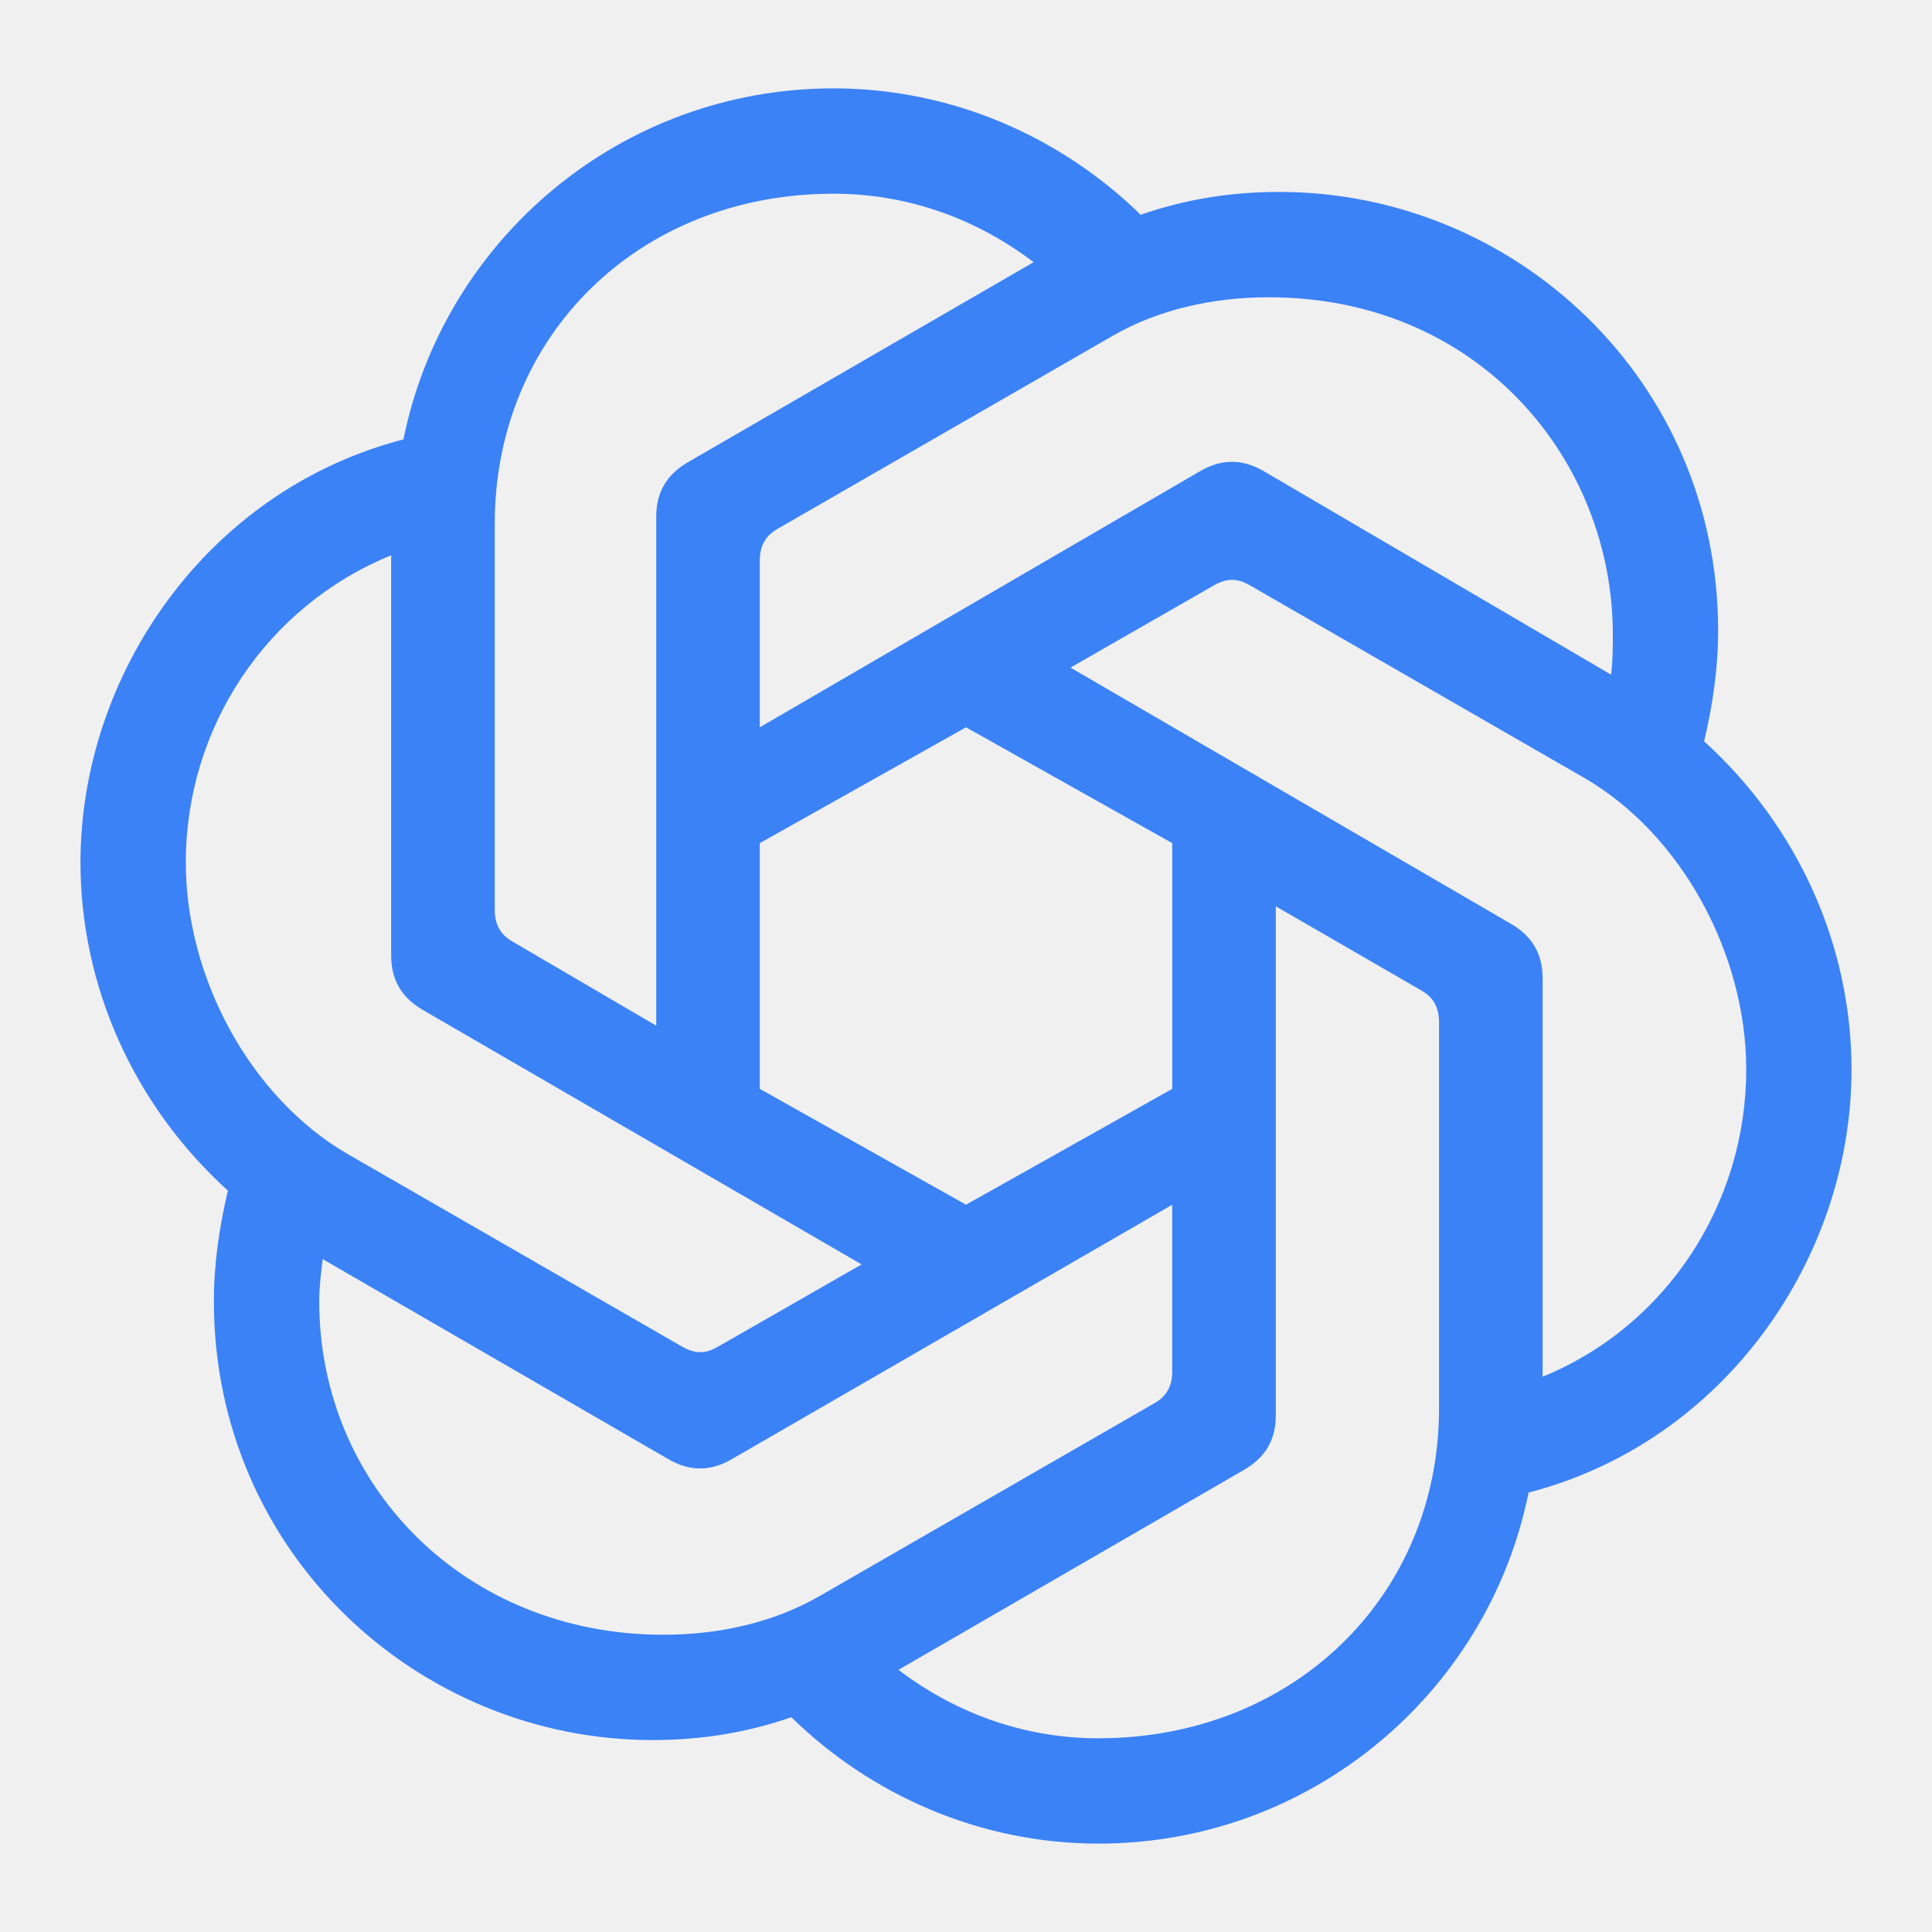
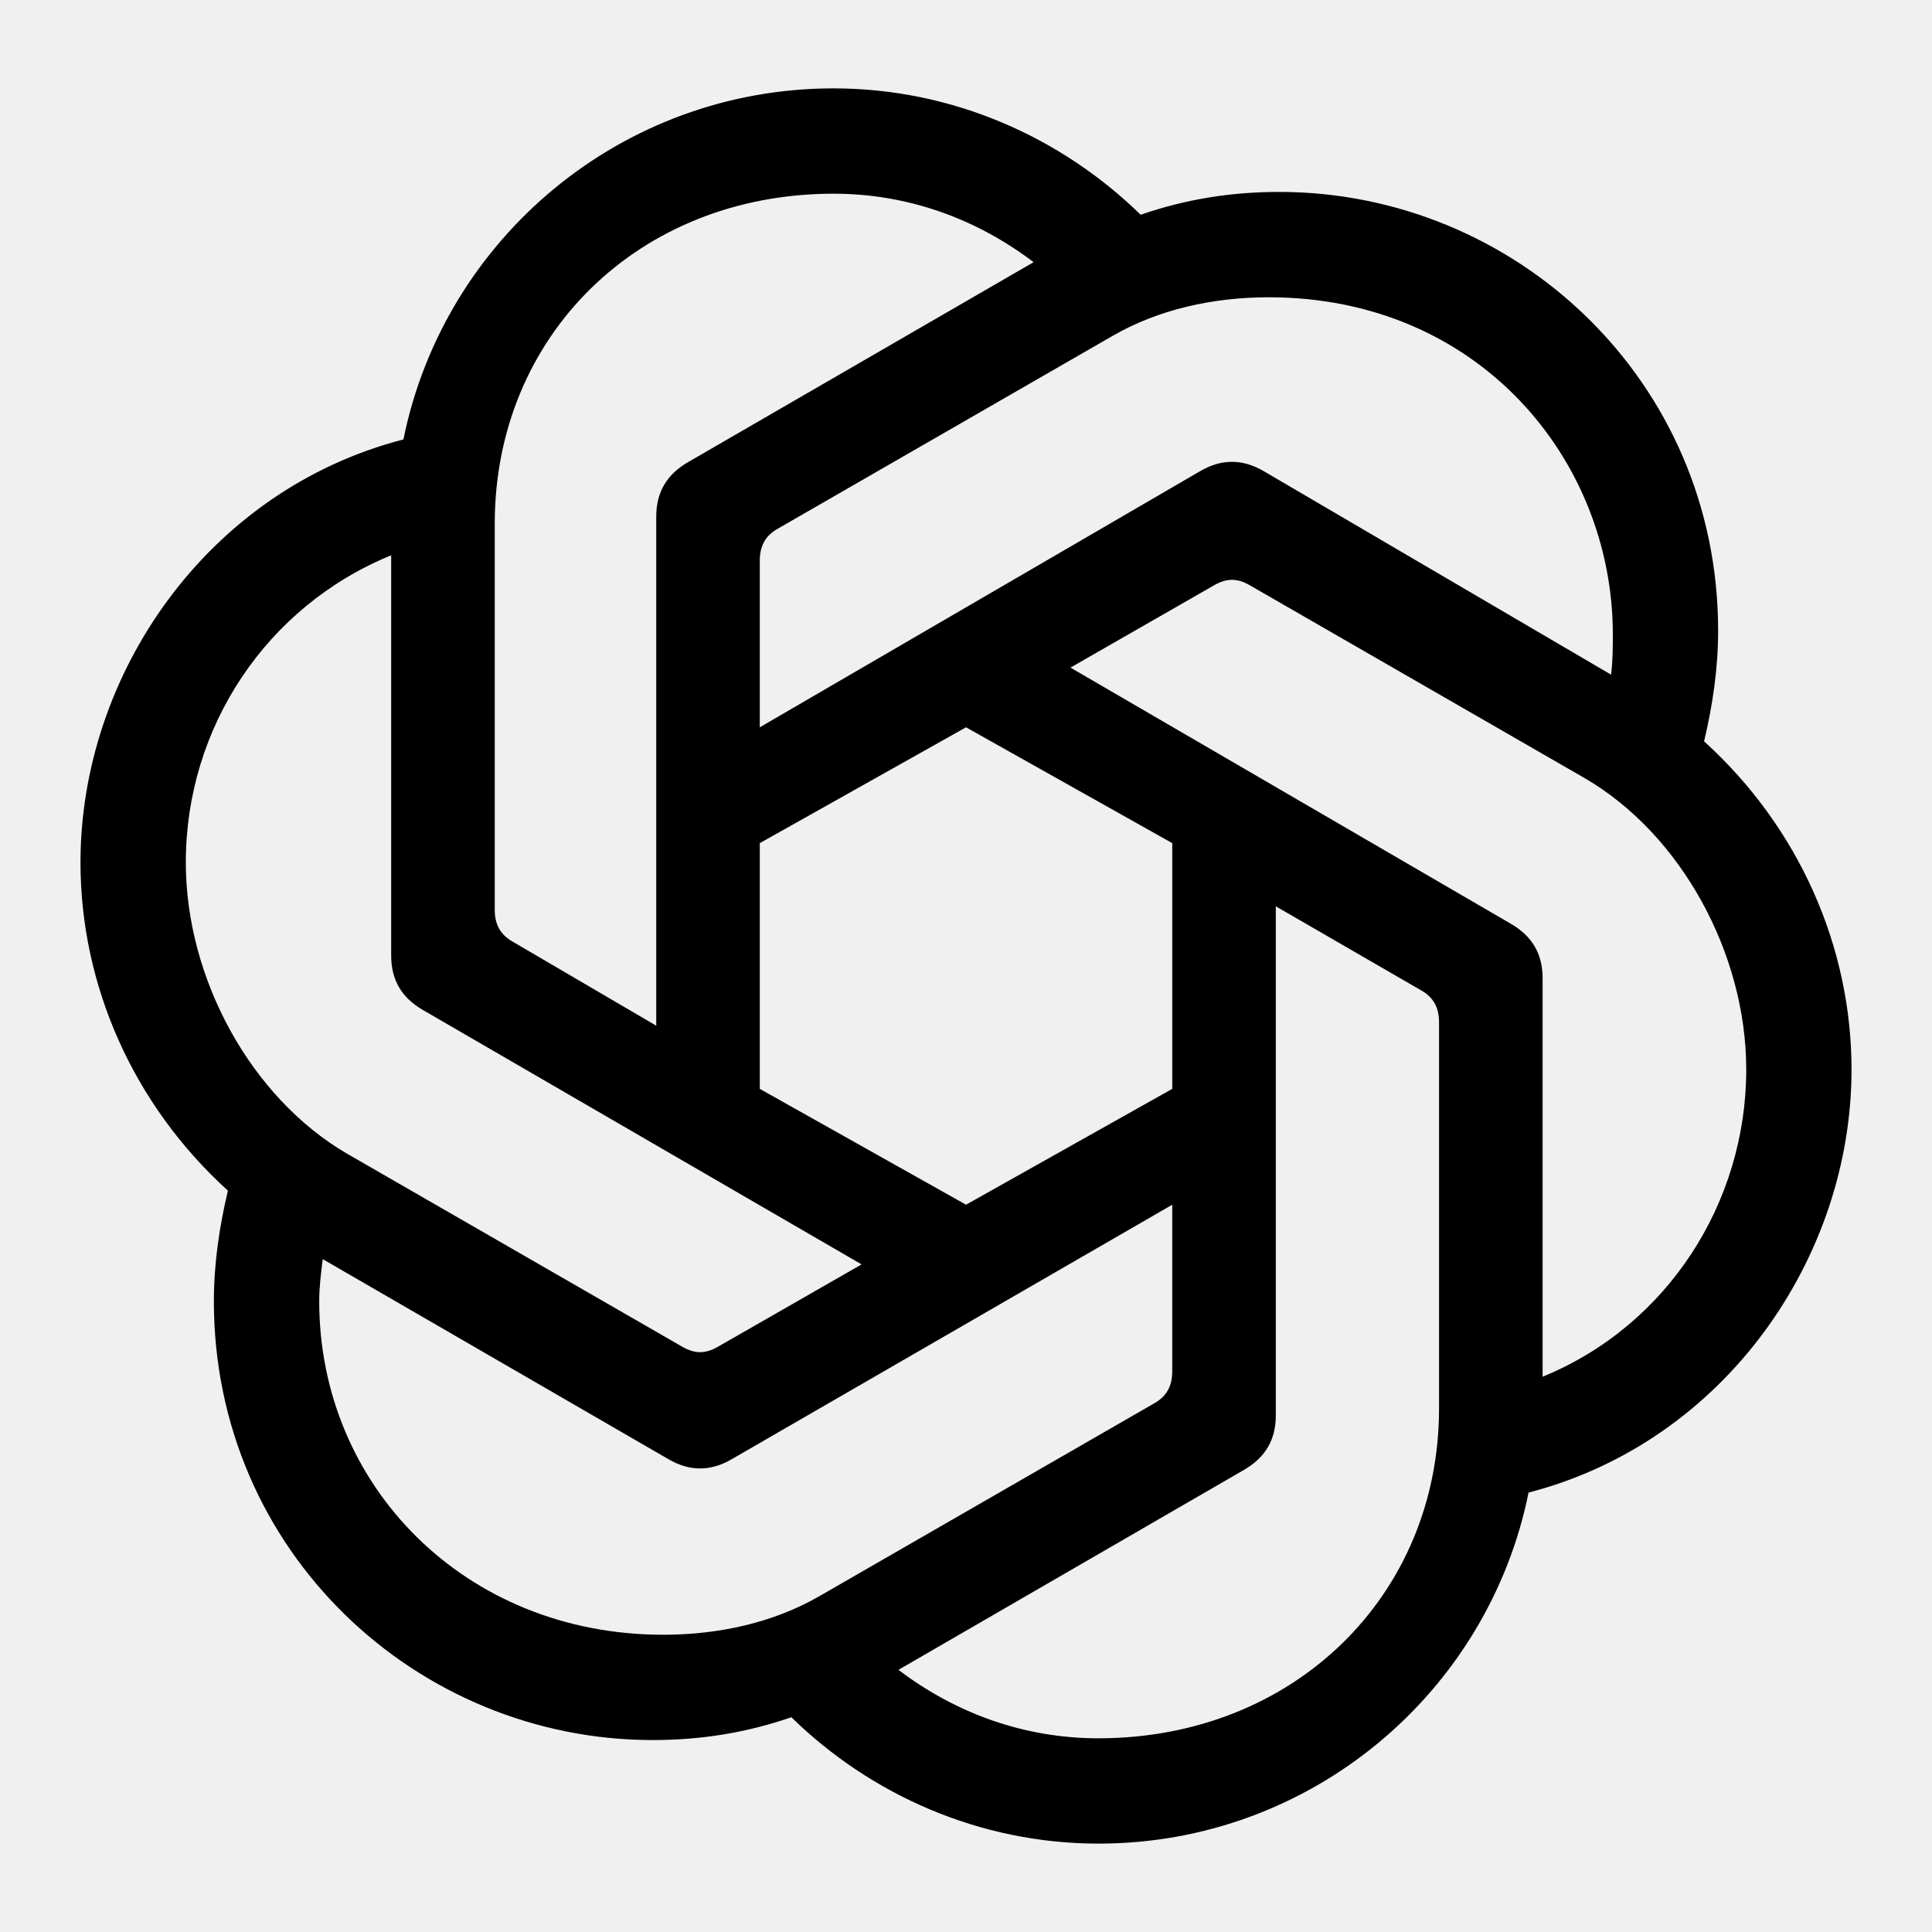
<svg xmlns="http://www.w3.org/2000/svg" width="24" height="24" fill="none" version="1.1" viewBox="0 0 24 24">
-   <path transform="matrix(.045442 0 0 .045442 -4.3874 -4.3529)" d="m304.25 294.61v-45.583c0-3.839 1.441-6.719 4.798-8.636l91.648-52.78c12.475-7.197 27.35-10.554 42.702-10.554 57.577 0 94.046 44.624 94.046 92.124 0 3.358 0 7.197-0.481 11.036l-95.005-55.66c-5.757-3.357-11.517-3.357-17.274 0zm214 177.53v-108.92c0-6.719-2.881-11.517-8.637-14.875l-120.43-70.053 39.345-22.553c3.358-1.917 6.238-1.917 9.596 0l91.647 52.78c26.392 15.356 44.143 47.982 44.143 79.648 0 36.465-21.59 70.054-55.66 83.97zm-242.31-95.963-39.345-23.03c-3.357-1.917-4.798-4.798-4.798-8.637v-105.56c0-51.339 39.345-90.207 92.606-90.207 20.155 0 38.864 6.719 54.702 18.714l-94.524 54.701c-5.756 3.357-8.636 8.155-8.636 14.875v139.15zm84.689 48.94-56.38-31.667v-67.172l56.38-31.667 56.376 31.667v67.172zm36.226 145.87c-20.154 0-38.863-6.719-54.701-18.713l94.523-54.702c5.757-3.357 8.637-8.155 8.637-14.875v-139.15l39.827 23.03c3.357 1.917 4.798 4.797 4.798 8.637v105.56c0 51.339-39.827 90.207-93.084 90.207zm-113.72-107-91.648-52.779c-26.392-15.357-44.143-47.982-44.143-79.649 0-36.946 22.072-70.053 56.137-83.969v109.4c0 6.719 2.881 11.517 8.637 14.875l119.96 69.571-39.345 22.553c-3.357 1.917-6.238 1.917-9.595 0zm-5.275 78.69c-54.22 0-94.046-40.785-94.046-91.166 0-3.839 0.481-7.678 0.958-11.517l94.524 54.701c5.756 3.358 11.517 3.358 17.273 0l120.43-69.571v45.583c0 3.839-1.44 6.719-4.798 8.636l-91.647 52.78c-12.476 7.197-27.351 10.554-42.703 10.554zm118.99 57.096c58.059 0 106.52-41.263 117.56-95.964 53.739-13.916 88.286-64.297 88.286-115.64 0-33.589-14.393-66.214-40.304-89.726 2.399-10.077 3.839-20.154 3.839-30.226 0-68.613-55.66-119.96-119.96-119.96-12.952 0-25.428 1.917-37.904 6.238-21.595-21.113-51.344-34.547-83.97-34.547-58.058 0-106.52 41.262-117.56 95.963-53.739 13.916-88.286 64.297-88.286 115.64 0 33.589 14.393 66.214 40.304 89.726-2.399 10.077-3.839 20.154-3.839 30.227 0 68.613 55.66 119.96 119.96 119.96 12.953 0 25.429-1.917 37.905-6.238 21.59 21.113 51.339 34.548 83.969 34.548z" clip-path="url(#clipPath989)" fill="#3B82F6" stroke-width="484.28" />
+   <path transform="matrix(.045442 0 0 .045442 -4.3874 -4.3529)" d="m304.25 294.61v-45.583c0-3.839 1.441-6.719 4.798-8.636l91.648-52.78c12.475-7.197 27.35-10.554 42.702-10.554 57.577 0 94.046 44.624 94.046 92.124 0 3.358 0 7.197-0.481 11.036l-95.005-55.66c-5.757-3.357-11.517-3.357-17.274 0zm214 177.53v-108.92c0-6.719-2.881-11.517-8.637-14.875l-120.43-70.053 39.345-22.553c3.358-1.917 6.238-1.917 9.596 0l91.647 52.78c26.392 15.356 44.143 47.982 44.143 79.648 0 36.465-21.59 70.054-55.66 83.97zm-242.31-95.963-39.345-23.03c-3.357-1.917-4.798-4.798-4.798-8.637v-105.56c0-51.339 39.345-90.207 92.606-90.207 20.155 0 38.864 6.719 54.702 18.714l-94.524 54.701c-5.756 3.357-8.636 8.155-8.636 14.875v139.15zm84.689 48.94-56.38-31.667v-67.172l56.38-31.667 56.376 31.667v67.172zm36.226 145.87c-20.154 0-38.863-6.719-54.701-18.713l94.523-54.702c5.757-3.357 8.637-8.155 8.637-14.875v-139.15l39.827 23.03c3.357 1.917 4.798 4.797 4.798 8.637v105.56c0 51.339-39.827 90.207-93.084 90.207zm-113.72-107-91.648-52.779c-26.392-15.357-44.143-47.982-44.143-79.649 0-36.946 22.072-70.053 56.137-83.969v109.4c0 6.719 2.881 11.517 8.637 14.875l119.96 69.571-39.345 22.553c-3.357 1.917-6.238 1.917-9.595 0zm-5.275 78.69c-54.22 0-94.046-40.785-94.046-91.166 0-3.839 0.481-7.678 0.958-11.517l94.524 54.701c5.756 3.358 11.517 3.358 17.273 0l120.43-69.571v45.583c0 3.839-1.44 6.719-4.798 8.636l-91.647 52.78c-12.476 7.197-27.351 10.554-42.703 10.554zm118.99 57.096c58.059 0 106.52-41.263 117.56-95.964 53.739-13.916 88.286-64.297 88.286-115.64 0-33.589-14.393-66.214-40.304-89.726 2.399-10.077 3.839-20.154 3.839-30.226 0-68.613-55.66-119.96-119.96-119.96-12.952 0-25.428 1.917-37.904 6.238-21.595-21.113-51.344-34.547-83.97-34.547-58.058 0-106.52 41.262-117.56 95.963-53.739 13.916-88.286 64.297-88.286 115.64 0 33.589 14.393 66.214 40.304 89.726-2.399 10.077-3.839 20.154-3.839 30.227 0 68.613 55.66 119.96 119.96 119.96 12.953 0 25.429-1.917 37.905-6.238 21.59 21.113 51.339 34.548 83.969 34.548z" clip-path="url(#clipPath989)" fill="#000" stroke-width="484.28" />
  <defs>
    <clipPath id="clipPath989">
      <rect x=".607" y=".1" width="720" height="720" fill="#fff" />
    </clipPath>
  </defs>
</svg>
